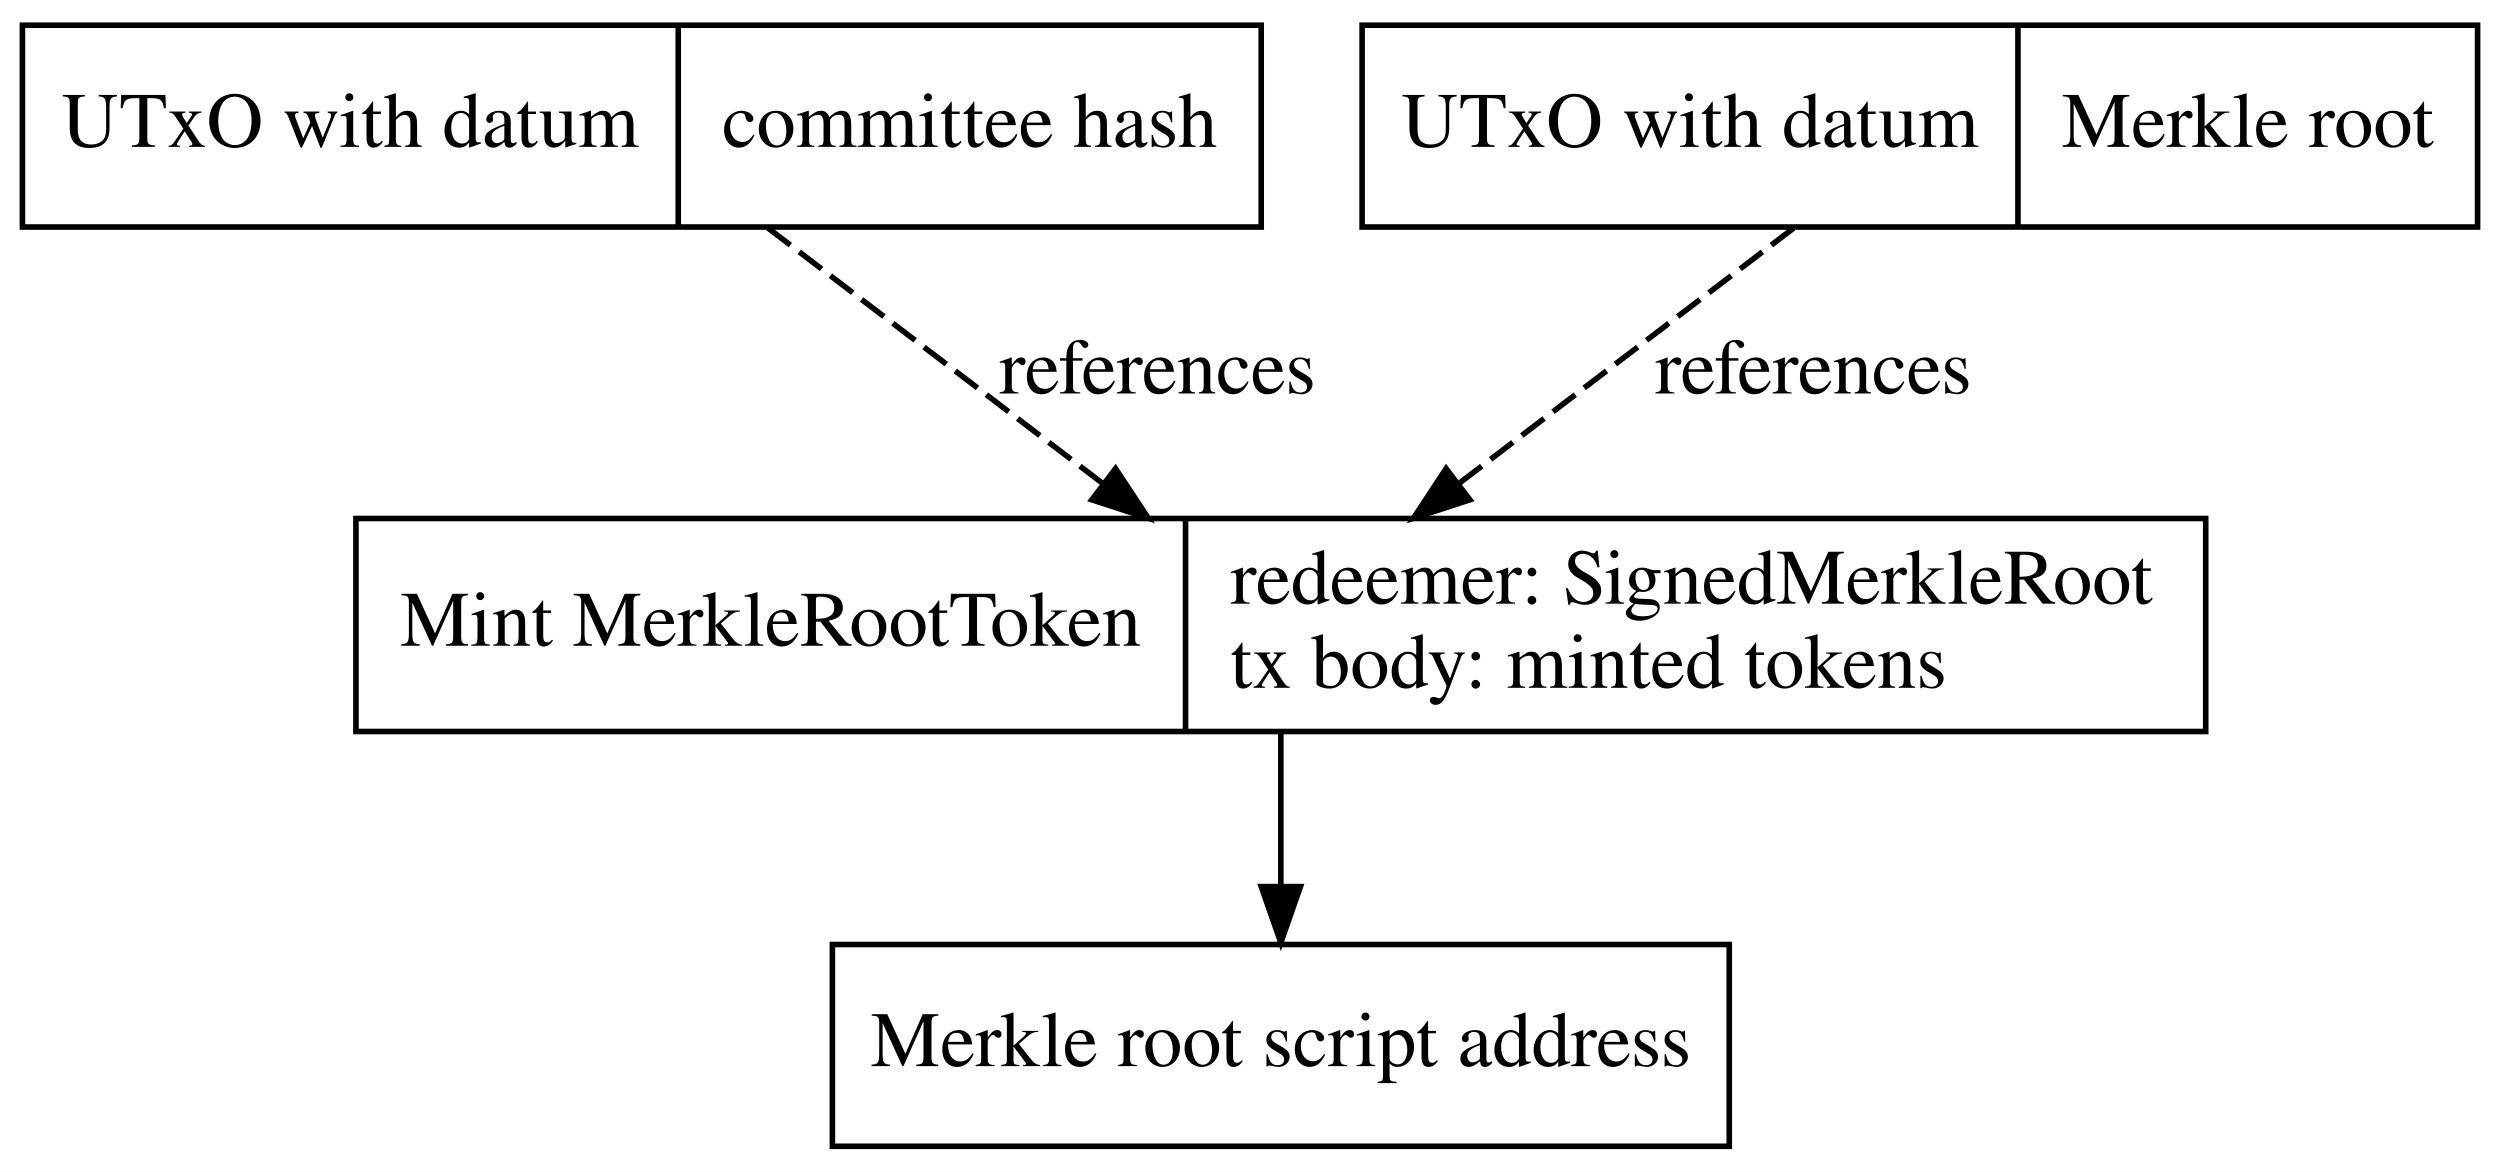
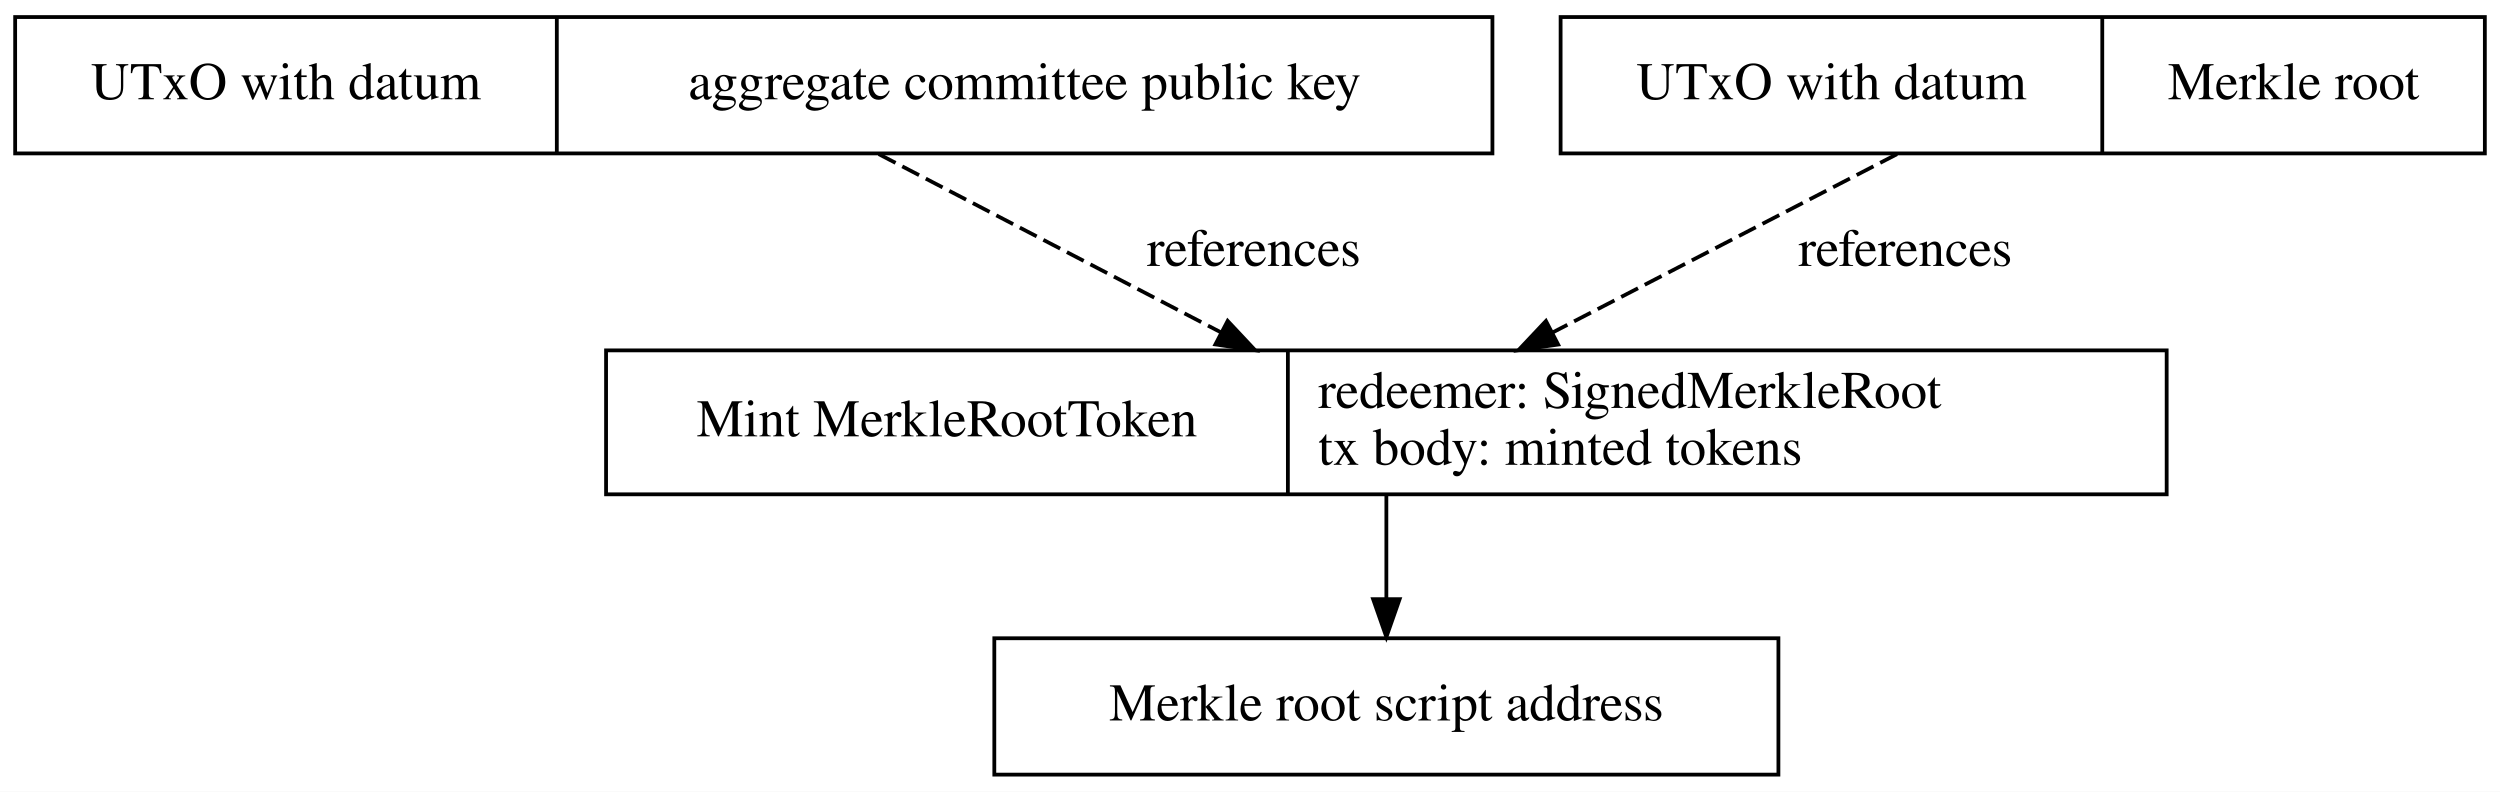
- <svg xmlns="http://www.w3.org/2000/svg" width="446pt" height="209pt" viewBox="0.00 0.00 446.00 209.00">
+ <svg xmlns="http://www.w3.org/2000/svg" width="660pt" height="209pt" viewBox="0.00 0.00 660.00 209.00">
  <g id="graph0" class="graph" transform="scale(1 1) rotate(0) translate(4 205)">
-     <polygon fill="white" stroke="none" points="-4,4 -4,-205 442,-205 442,4 -4,4" />
+     <polygon fill="white" stroke="none" points="-4,4 -4,-205 656,-205 656,4 -4,4" />
    <g id="node1" class="node">
-       <polygon fill="none" stroke="black" points="0,-164.5 0,-200.5 221,-200.5 221,-164.5 0,-164.5" />
-       <text text-anchor="middle" x="58.5" y="-178.8" font-family="Times,serif" font-size="14.00">UTxO with datum</text>
-       <polyline fill="none" stroke="black" points="117,-164.5 117,-200.5" />
-       <text text-anchor="middle" x="169" y="-178.8" font-family="Times,serif" font-size="14.00">committee hash</text>
+       <polygon fill="none" stroke="black" points="0,-164.5 0,-200.5 390,-200.5 390,-164.5 0,-164.5" />
+       <text text-anchor="middle" x="71.5" y="-178.8" font-family="Times,serif" font-size="14.00">UTxO with datum</text>
+       <polyline fill="none" stroke="black" points="143,-164.5 143,-200.5" />
+       <text text-anchor="middle" x="266.5" y="-178.8" font-family="Times,serif" font-size="14.00">aggregate committee public key</text>
    </g>
    <g id="node3" class="node">
-       <polygon fill="none" stroke="black" points="59.5,-74.5 59.5,-112.5 389.5,-112.5 389.5,-74.5 59.5,-74.5" />
-       <text text-anchor="middle" x="133.5" y="-89.8" font-family="Times,serif" font-size="14.00">Mint MerkleRootToken</text>
-       <polyline fill="none" stroke="black" points="207.5,-74.5 207.5,-112.5" />
-       <text text-anchor="start" x="215.5" y="-97.3" font-family="Times,serif" font-size="14.00">redeemer: SignedMerkleRoot </text>
-       <text text-anchor="start" x="215.5" y="-82.3" font-family="Times,serif" font-size="14.00"> tx body: minted tokens</text>
+       <polygon fill="none" stroke="black" points="156,-74.5 156,-112.5 568,-112.5 568,-74.5 156,-74.5" />
+       <text text-anchor="middle" x="246" y="-89.8" font-family="Times,serif" font-size="14.00">Mint MerkleRootToken</text>
+       <polyline fill="none" stroke="black" points="336,-74.5 336,-112.5" />
+       <text text-anchor="start" x="344" y="-97.3" font-family="Times,serif" font-size="14.00">redeemer: SignedMerkleRoot </text>
+       <text text-anchor="start" x="344" y="-82.3" font-family="Times,serif" font-size="14.00"> tx body: minted tokens</text>
    </g>
    <g id="edge1" class="edge">
-       <path fill="none" stroke="black" stroke-dasharray="5,2" d="M133.02,-164.31C150.09,-151.28 173.77,-133.21 192.76,-118.72" />
-       <polygon fill="black" stroke="black" points="195.02,-121.4 200.85,-112.55 190.77,-115.84 195.02,-121.4" />
-       <text text-anchor="middle" x="202.5" y="-134.8" font-family="Times,serif" font-size="14.00">references</text>
+       <path fill="none" stroke="black" stroke-dasharray="5,2" d="M227.99,-164.31C253.9,-150.82 290.19,-131.91 318.47,-117.18" />
+       <polygon fill="black" stroke="black" points="320.1,-120.28 327.35,-112.55 316.86,-114.07 320.1,-120.28" />
+       <text text-anchor="middle" x="327" y="-134.8" font-family="Times,serif" font-size="14.00">references</text>
    </g>
    <g id="node2" class="node">
-       <polygon fill="none" stroke="black" points="239,-164.5 239,-200.5 438,-200.5 438,-164.5 239,-164.5" />
-       <text text-anchor="middle" x="297.5" y="-178.8" font-family="Times,serif" font-size="14.00">UTxO with datum</text>
-       <polyline fill="none" stroke="black" points="356,-164.5 356,-200.5" />
-       <text text-anchor="middle" x="397" y="-178.8" font-family="Times,serif" font-size="14.00">Merkle root</text>
+       <polygon fill="none" stroke="black" points="408,-164.5 408,-200.5 652,-200.5 652,-164.5 408,-164.5" />
+       <text text-anchor="middle" x="479.5" y="-178.8" font-family="Times,serif" font-size="14.00">UTxO with datum</text>
+       <polyline fill="none" stroke="black" points="551,-164.5 551,-200.5" />
+       <text text-anchor="middle" x="601.5" y="-178.8" font-family="Times,serif" font-size="14.00">Merkle root</text>
    </g>
    <g id="edge2" class="edge">
-       <path fill="none" stroke="black" stroke-dasharray="5,2" d="M315.98,-164.31C298.91,-151.28 275.23,-133.21 256.24,-118.72" />
-       <polygon fill="black" stroke="black" points="258.23,-115.84 248.15,-112.55 253.98,-121.4 258.23,-115.84" />
-       <text text-anchor="middle" x="319.5" y="-134.8" font-family="Times,serif" font-size="14.00">references</text>
+       <path fill="none" stroke="black" stroke-dasharray="5,2" d="M496.81,-164.31C470.75,-150.82 434.24,-131.91 405.79,-117.18" />
+       <polygon fill="black" stroke="black" points="407.35,-114.04 396.86,-112.55 404.13,-120.26 407.35,-114.04" />
+       <text text-anchor="middle" x="499" y="-134.8" font-family="Times,serif" font-size="14.00">references</text>
    </g>
    <g id="node4" class="node">
-       <polygon fill="none" stroke="black" points="144.5,-0.5 144.5,-36.5 304.5,-36.5 304.5,-0.5 144.5,-0.5" />
-       <text text-anchor="middle" x="224.5" y="-14.8" font-family="Times,serif" font-size="14.00">Merkle root script address</text>
+       <polygon fill="none" stroke="black" points="258.5,-0.5 258.5,-36.5 465.5,-36.5 465.5,-0.5 258.5,-0.5" />
+       <text text-anchor="middle" x="362" y="-14.8" font-family="Times,serif" font-size="14.00">Merkle root script address</text>
    </g>
    <g id="edge3" class="edge">
-       <path fill="none" stroke="black" d="M224.5,-74.46C224.5,-66.2 224.5,-56.24 224.5,-47.07" />
-       <polygon fill="black" stroke="black" points="228,-46.83 224.5,-36.83 221,-46.83 228,-46.83" />
+       <path fill="none" stroke="black" d="M362,-74.46C362,-66.2 362,-56.24 362,-47.07" />
+       <polygon fill="black" stroke="black" points="365.5,-46.83 362,-36.83 358.5,-46.83 365.5,-46.83" />
    </g>
  </g>
</svg>
